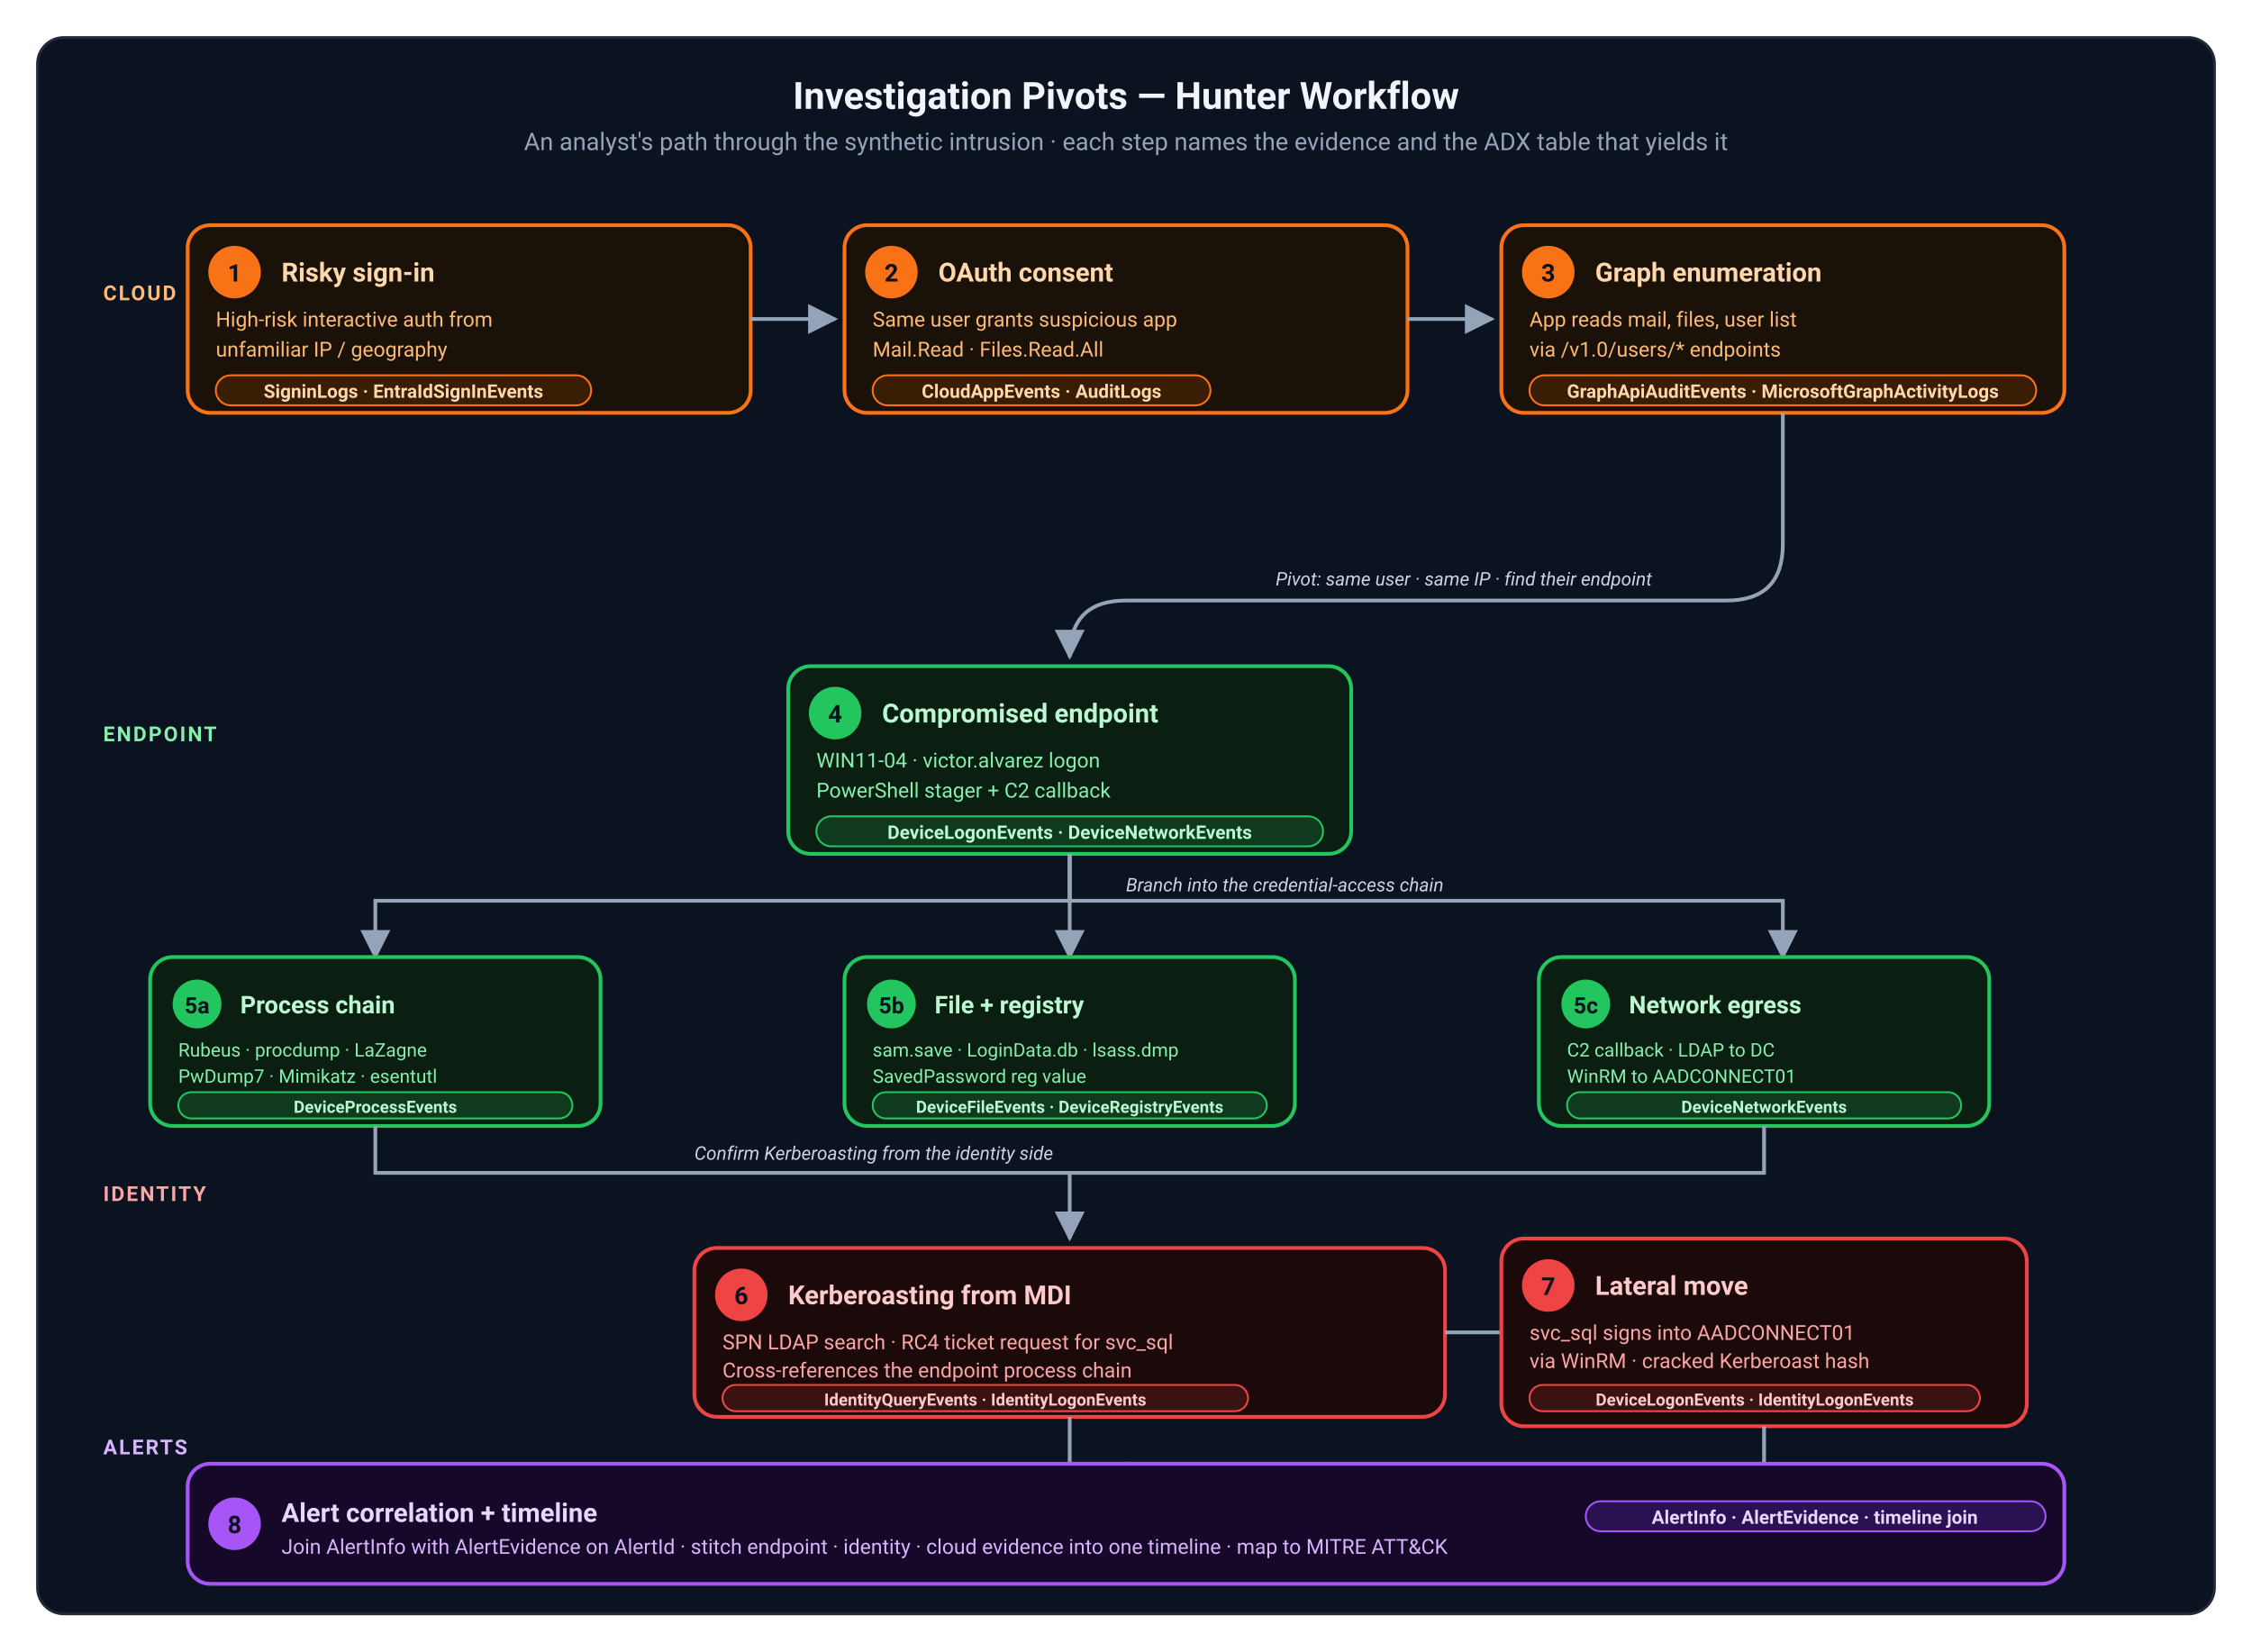
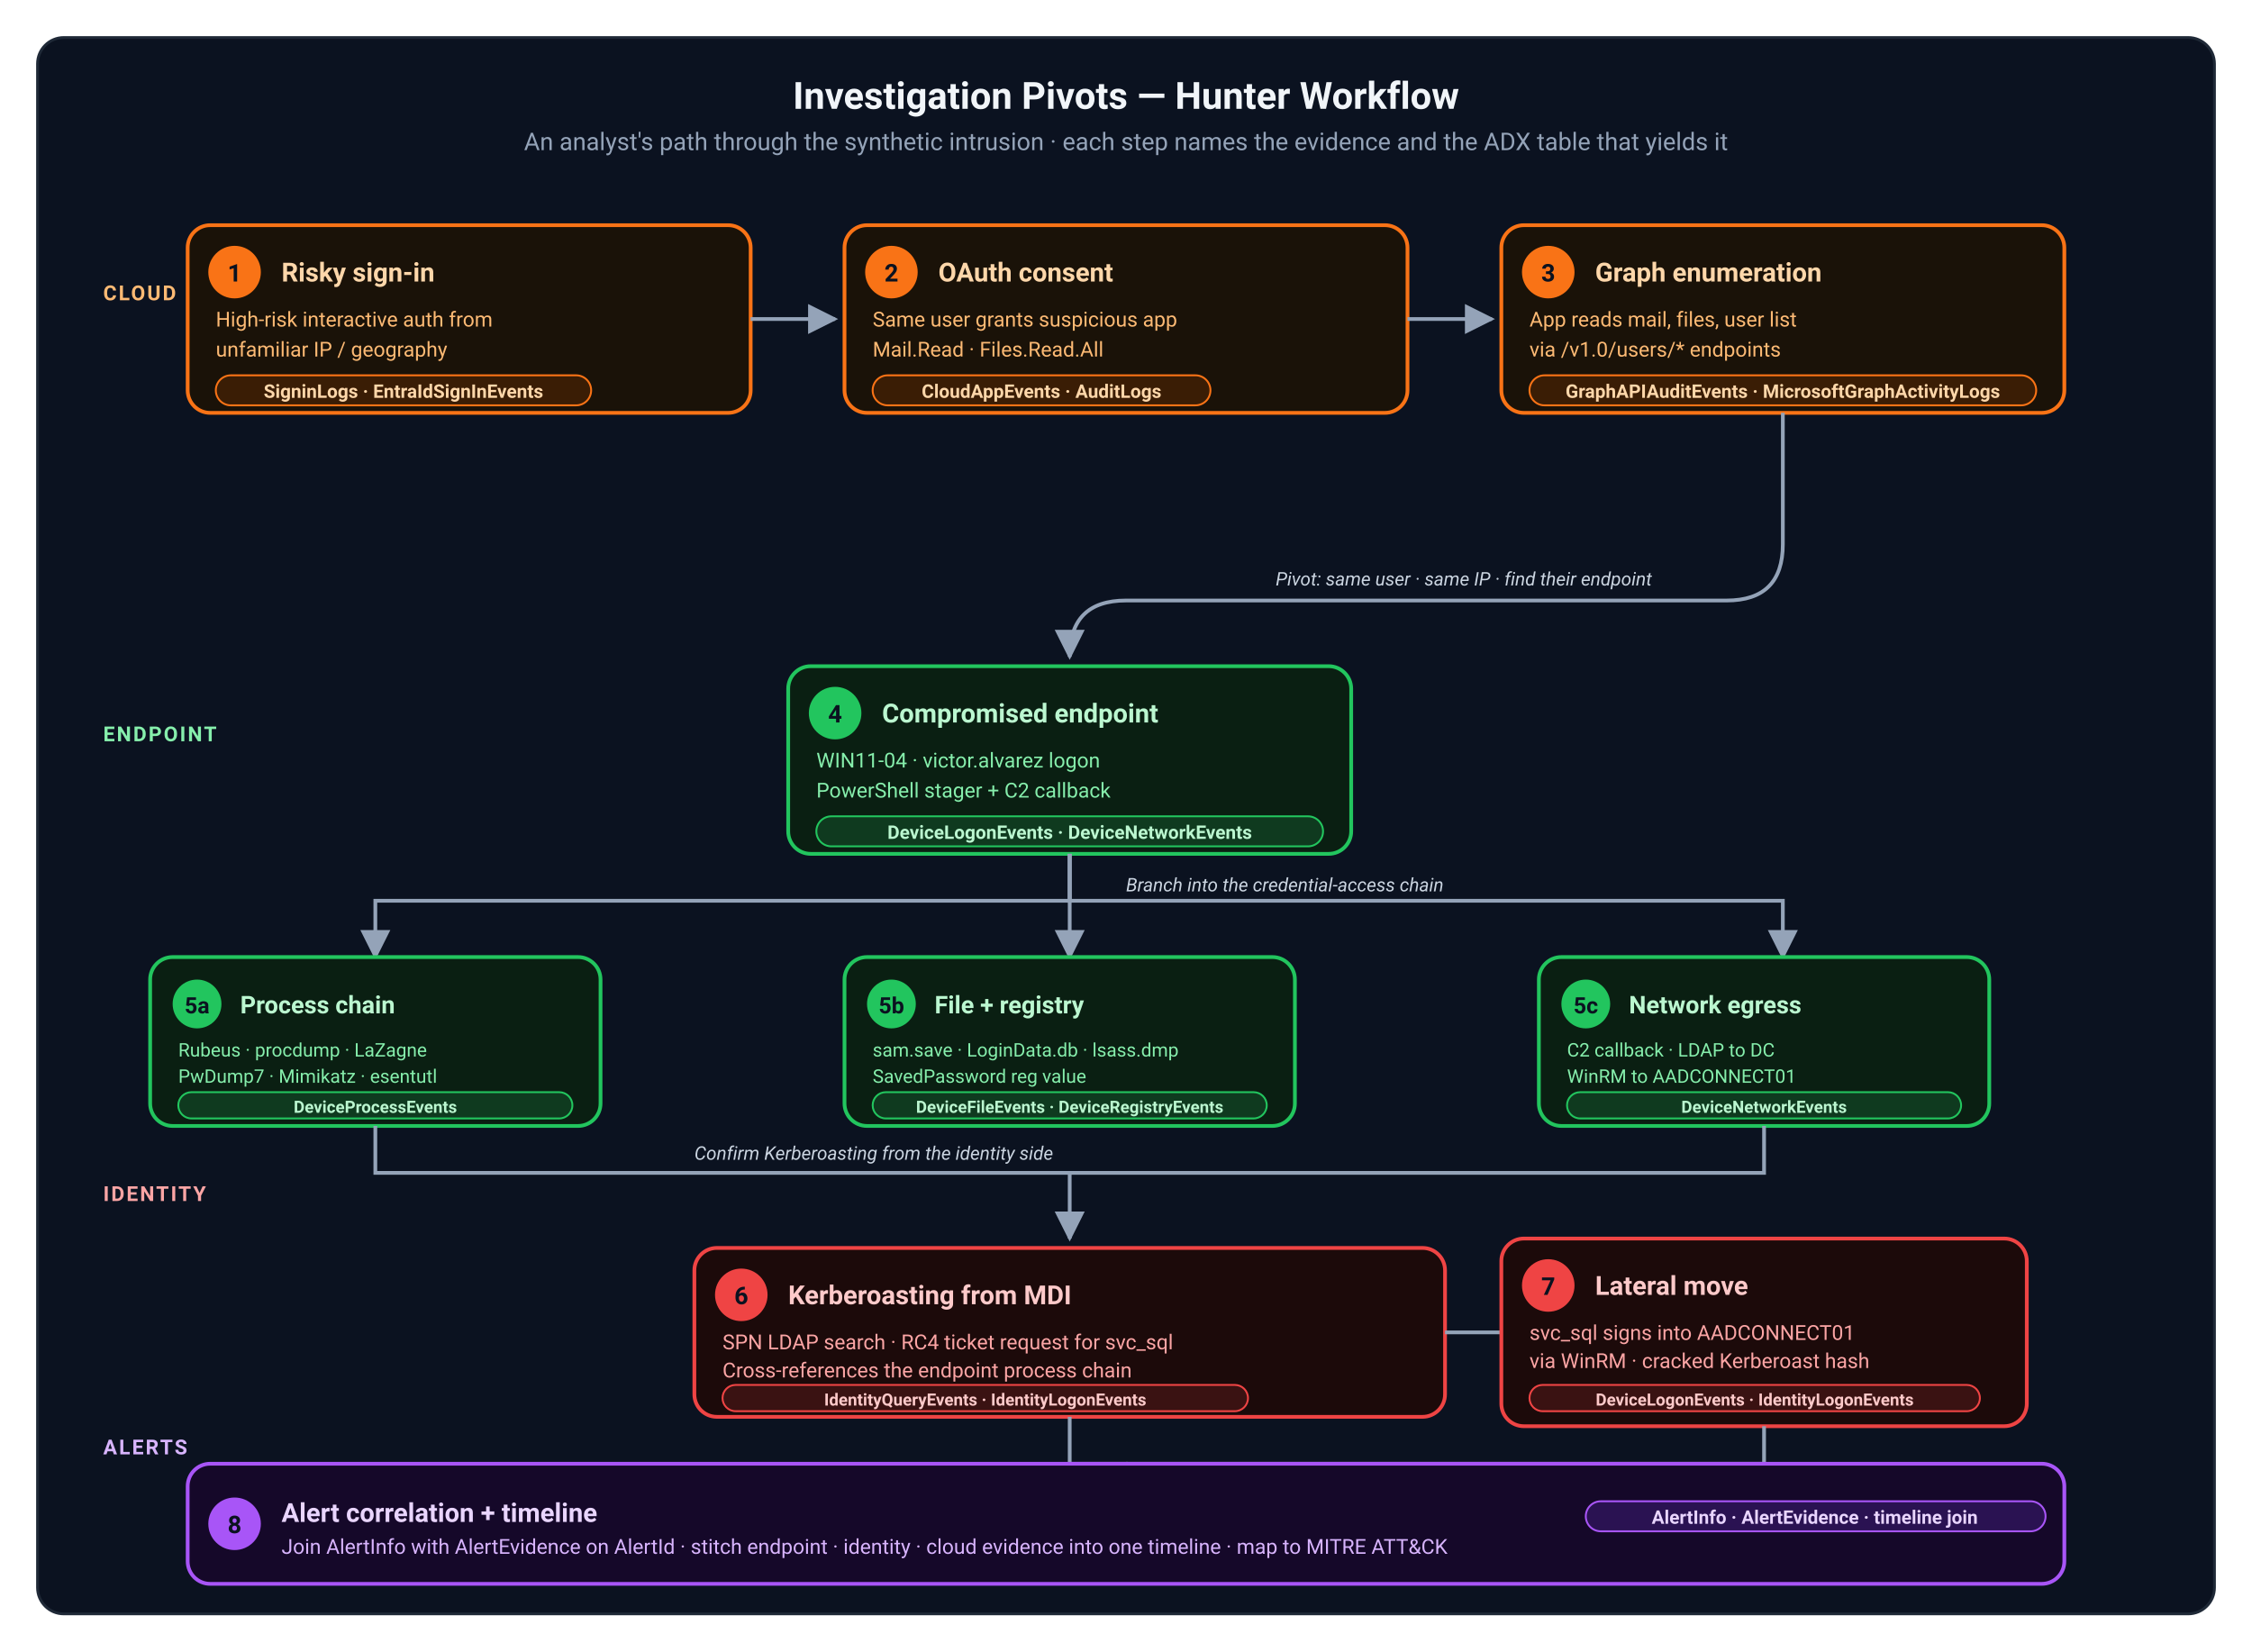
<svg xmlns="http://www.w3.org/2000/svg" viewBox="0 0 1200 880" font-family="ui-sans-serif, system-ui, -apple-system, 'Segoe UI', Roboto, sans-serif">
  <defs>
    <marker id="arrowFlow" viewBox="0 0 10 10" refX="9" refY="5" markerWidth="8" markerHeight="8" orient="auto">
      <path d="M0,0 L10,5 L0,10 z" fill="#94a3b8" />
    </marker>
  </defs>
  <rect x="20" y="20" width="1160" height="840" rx="14" fill="#0b1220" stroke="#1f2937" stroke-width="1.5" />
  <text x="600" y="58" text-anchor="middle" fill="#f1f5f9" font-size="20" font-weight="700">Investigation Pivots — Hunter Workflow</text>
  <text x="600" y="80" text-anchor="middle" fill="#94a3b8" font-size="13">An analyst's path through the synthetic intrusion · each step names the evidence and the ADX table that yields it</text>
  <text x="55" y="160" fill="#fdba74" font-size="11" font-weight="700" letter-spacing="1">CLOUD</text>
  <text x="55" y="395" fill="#86efac" font-size="11" font-weight="700" letter-spacing="1">ENDPOINT</text>
  <text x="55" y="640" fill="#fca5a5" font-size="11" font-weight="700" letter-spacing="1">IDENTITY</text>
  <text x="55" y="775" fill="#d8b4fe" font-size="11" font-weight="700" letter-spacing="1">ALERTS</text>
  <g>
    <rect x="100" y="120" width="300" height="100" rx="12" fill="#1a1208" stroke="#f97316" stroke-width="2" />
    <circle cx="125" cy="145" r="14" fill="#f97316" />
    <text x="125" y="150" text-anchor="middle" fill="#0b1220" font-size="13" font-weight="700">1</text>
    <text x="150" y="150" fill="#fed7aa" font-size="14" font-weight="700">Risky sign-in</text>
    <text x="115" y="174" fill="#fdba74" font-size="11">High-risk interactive auth from</text>
    <text x="115" y="190" fill="#fdba74" font-size="11">unfamiliar IP / geography</text>
    <rect x="115" y="200" width="200" height="16" rx="8" fill="#3a1d05" stroke="#f97316" stroke-width="1" />
    <text x="215" y="212" text-anchor="middle" fill="#fed7aa" font-size="10" font-weight="600">SigninLogs · EntraIdSignInEvents</text>
  </g>
  <g>
    <rect x="450" y="120" width="300" height="100" rx="12" fill="#1a1208" stroke="#f97316" stroke-width="2" />
    <circle cx="475" cy="145" r="14" fill="#f97316" />
    <text x="475" y="150" text-anchor="middle" fill="#0b1220" font-size="13" font-weight="700">2</text>
    <text x="500" y="150" fill="#fed7aa" font-size="14" font-weight="700">OAuth consent</text>
    <text x="465" y="174" fill="#fdba74" font-size="11">Same user grants suspicious app</text>
    <text x="465" y="190" fill="#fdba74" font-size="11">Mail.Read · Files.Read.All</text>
    <rect x="465" y="200" width="180" height="16" rx="8" fill="#3a1d05" stroke="#f97316" stroke-width="1" />
    <text x="555" y="212" text-anchor="middle" fill="#fed7aa" font-size="10" font-weight="600">CloudAppEvents · AuditLogs</text>
  </g>
  <g>
    <rect x="800" y="120" width="300" height="100" rx="12" fill="#1a1208" stroke="#f97316" stroke-width="2" />
    <circle cx="825" cy="145" r="14" fill="#f97316" />
    <text x="825" y="150" text-anchor="middle" fill="#0b1220" font-size="13" font-weight="700">3</text>
    <text x="850" y="150" fill="#fed7aa" font-size="14" font-weight="700">Graph enumeration</text>
    <text x="815" y="174" fill="#fdba74" font-size="11">App reads mail, files, user list</text>
    <text x="815" y="190" fill="#fdba74" font-size="11">via /v1.0/users/* endpoints</text>
    <rect x="815" y="200" width="270" height="16" rx="8" fill="#3a1d05" stroke="#f97316" stroke-width="1" />
-     <text x="950" y="212" text-anchor="middle" fill="#fed7aa" font-size="10" font-weight="600">GraphApiAuditEvents · MicrosoftGraphActivityLogs</text>
+     <text x="950" y="212" text-anchor="middle" fill="#fed7aa" font-size="10" font-weight="600">GraphAPIAuditEvents · MicrosoftGraphActivityLogs</text>
  </g>
  <line x1="400" y1="170" x2="445" y2="170" stroke="#94a3b8" stroke-width="2" marker-end="url(#arrowFlow)" />
  <line x1="750" y1="170" x2="795" y2="170" stroke="#94a3b8" stroke-width="2" marker-end="url(#arrowFlow)" />
  <path d="M 950 220 L 950 290 Q 950 320 920 320 L 600 320 Q 570 320 570 350" fill="none" stroke="#94a3b8" stroke-width="2" marker-end="url(#arrowFlow)" />
  <text x="780" y="312" text-anchor="middle" fill="#cbd5e1" font-size="10" font-style="italic">Pivot: same user · same IP · find their endpoint</text>
  <g>
    <rect x="420" y="355" width="300" height="100" rx="12" fill="#0a1f12" stroke="#22c55e" stroke-width="2" />
    <circle cx="445" cy="380" r="14" fill="#22c55e" />
    <text x="445" y="385" text-anchor="middle" fill="#0b1220" font-size="13" font-weight="700">4</text>
    <text x="470" y="385" fill="#bbf7d0" font-size="14" font-weight="700">Compromised endpoint</text>
    <text x="435" y="409" fill="#86efac" font-size="11">WIN11-04 · victor.alvarez logon</text>
    <text x="435" y="425" fill="#86efac" font-size="11">PowerShell stager + C2 callback</text>
    <rect x="435" y="435" width="270" height="16" rx="8" fill="#0f3a1f" stroke="#22c55e" stroke-width="1" />
    <text x="570" y="447" text-anchor="middle" fill="#bbf7d0" font-size="10" font-weight="600">DeviceLogonEvents · DeviceNetworkEvents</text>
  </g>
  <path d="M 570 455 L 570 480 L 200 480 L 200 510" fill="none" stroke="#94a3b8" stroke-width="2" marker-end="url(#arrowFlow)" />
  <path d="M 570 455 L 570 510" fill="none" stroke="#94a3b8" stroke-width="2" marker-end="url(#arrowFlow)" />
  <path d="M 570 455 L 570 480 L 950 480 L 950 510" fill="none" stroke="#94a3b8" stroke-width="2" marker-end="url(#arrowFlow)" />
  <text x="600" y="475" fill="#cbd5e1" font-size="10" font-style="italic">Branch into the credential-access chain</text>
  <g>
    <rect x="80" y="510" width="240" height="90" rx="12" fill="#0a1f12" stroke="#22c55e" stroke-width="2" />
    <circle cx="105" cy="535" r="13" fill="#22c55e" />
    <text x="105" y="540" text-anchor="middle" fill="#0b1220" font-size="12" font-weight="700">5a</text>
    <text x="128" y="540" fill="#bbf7d0" font-size="13" font-weight="700">Process chain</text>
    <text x="95" y="563" fill="#86efac" font-size="10">Rubeus · procdump · LaZagne</text>
    <text x="95" y="577" fill="#86efac" font-size="10">PwDump7 · Mimikatz · esentutl</text>
    <rect x="95" y="582" width="210" height="14" rx="7" fill="#0f3a1f" stroke="#22c55e" stroke-width="1" />
    <text x="200" y="593" text-anchor="middle" fill="#bbf7d0" font-size="9" font-weight="600">DeviceProcessEvents</text>
  </g>
  <g>
    <rect x="450" y="510" width="240" height="90" rx="12" fill="#0a1f12" stroke="#22c55e" stroke-width="2" />
    <circle cx="475" cy="535" r="13" fill="#22c55e" />
    <text x="475" y="540" text-anchor="middle" fill="#0b1220" font-size="12" font-weight="700">5b</text>
    <text x="498" y="540" fill="#bbf7d0" font-size="13" font-weight="700">File + registry</text>
    <text x="465" y="563" fill="#86efac" font-size="10">sam.save · LoginData.db · lsass.dmp</text>
    <text x="465" y="577" fill="#86efac" font-size="10">SavedPassword reg value</text>
    <rect x="465" y="582" width="210" height="14" rx="7" fill="#0f3a1f" stroke="#22c55e" stroke-width="1" />
    <text x="570" y="593" text-anchor="middle" fill="#bbf7d0" font-size="9" font-weight="600">DeviceFileEvents · DeviceRegistryEvents</text>
  </g>
  <g>
    <rect x="820" y="510" width="240" height="90" rx="12" fill="#0a1f12" stroke="#22c55e" stroke-width="2" />
    <circle cx="845" cy="535" r="13" fill="#22c55e" />
    <text x="845" y="540" text-anchor="middle" fill="#0b1220" font-size="12" font-weight="700">5c</text>
    <text x="868" y="540" fill="#bbf7d0" font-size="13" font-weight="700">Network egress</text>
    <text x="835" y="563" fill="#86efac" font-size="10">C2 callback · LDAP to DC</text>
    <text x="835" y="577" fill="#86efac" font-size="10">WinRM to AADCONNECT01</text>
    <rect x="835" y="582" width="210" height="14" rx="7" fill="#0f3a1f" stroke="#22c55e" stroke-width="1" />
    <text x="940" y="593" text-anchor="middle" fill="#bbf7d0" font-size="9" font-weight="600">DeviceNetworkEvents</text>
  </g>
  <path d="M 200 600 L 200 625 L 570 625 L 570 660" fill="none" stroke="#94a3b8" stroke-width="2" marker-end="url(#arrowFlow)" />
  <path d="M 940 600 L 940 625 L 570 625" fill="none" stroke="#94a3b8" stroke-width="2" />
  <text x="370" y="618" fill="#cbd5e1" font-size="10" font-style="italic">Confirm Kerberoasting from the identity side</text>
  <g>
    <rect x="370" y="665" width="400" height="90" rx="12" fill="#1c0a0a" stroke="#ef4444" stroke-width="2" />
    <circle cx="395" cy="690" r="14" fill="#ef4444" />
    <text x="395" y="695" text-anchor="middle" fill="#0b1220" font-size="13" font-weight="700">6</text>
    <text x="420" y="695" fill="#fecaca" font-size="14" font-weight="700">Kerberoasting from MDI</text>
    <text x="385" y="719" fill="#fca5a5" font-size="11">SPN LDAP search · RC4 ticket request for svc_sql</text>
    <text x="385" y="734" fill="#fca5a5" font-size="11">Cross-references the endpoint process chain</text>
    <rect x="385" y="738" width="280" height="14" rx="7" fill="#3a1212" stroke="#ef4444" stroke-width="1" />
    <text x="525" y="749" text-anchor="middle" fill="#fecaca" font-size="9" font-weight="600">IdentityQueryEvents · IdentityLogonEvents</text>
  </g>
  <path d="M 770 710 L 870 710 L 870 690" fill="none" stroke="#94a3b8" stroke-width="2" marker-end="url(#arrowFlow)" />
  <g>
    <rect x="800" y="660" width="280" height="100" rx="12" fill="#1c0a0a" stroke="#ef4444" stroke-width="2" />
    <circle cx="825" cy="685" r="14" fill="#ef4444" />
    <text x="825" y="690" text-anchor="middle" fill="#0b1220" font-size="13" font-weight="700">7</text>
    <text x="850" y="690" fill="#fecaca" font-size="14" font-weight="700">Lateral move</text>
    <text x="815" y="714" fill="#fca5a5" font-size="11">svc_sql signs into AADCONNECT01</text>
    <text x="815" y="729" fill="#fca5a5" font-size="11">via WinRM · cracked Kerberoast hash</text>
    <rect x="815" y="738" width="240" height="14" rx="7" fill="#3a1212" stroke="#ef4444" stroke-width="1" />
    <text x="935" y="749" text-anchor="middle" fill="#fecaca" font-size="9" font-weight="600">DeviceLogonEvents · IdentityLogonEvents</text>
  </g>
  <path d="M 570 755 L 570 780 L 600 780 L 600 800" fill="none" stroke="#94a3b8" stroke-width="2" marker-end="url(#arrowFlow)" />
  <path d="M 940 760 L 940 780 L 600 780" fill="none" stroke="#94a3b8" stroke-width="2" />
  <g>
    <rect x="100" y="780" width="1000" height="64" rx="12" fill="#150829" stroke="#a855f7" stroke-width="2" />
    <circle cx="125" cy="812" r="14" fill="#a855f7" />
    <text x="125" y="817" text-anchor="middle" fill="#0b1220" font-size="13" font-weight="700">8</text>
    <text x="150" y="811" fill="#e9d5ff" font-size="14" font-weight="700">Alert correlation + timeline</text>
    <text x="150" y="828" fill="#d8b4fe" font-size="11">Join AlertInfo with AlertEvidence on AlertId · stitch endpoint · identity · cloud evidence into one timeline · map to MITRE ATT&amp;CK</text>
    <rect x="845" y="800" width="245" height="16" rx="8" fill="#2a1252" stroke="#a855f7" stroke-width="1" />
    <text x="967" y="812" text-anchor="middle" fill="#e9d5ff" font-size="10" font-weight="600">AlertInfo · AlertEvidence · timeline join</text>
  </g>
</svg>
